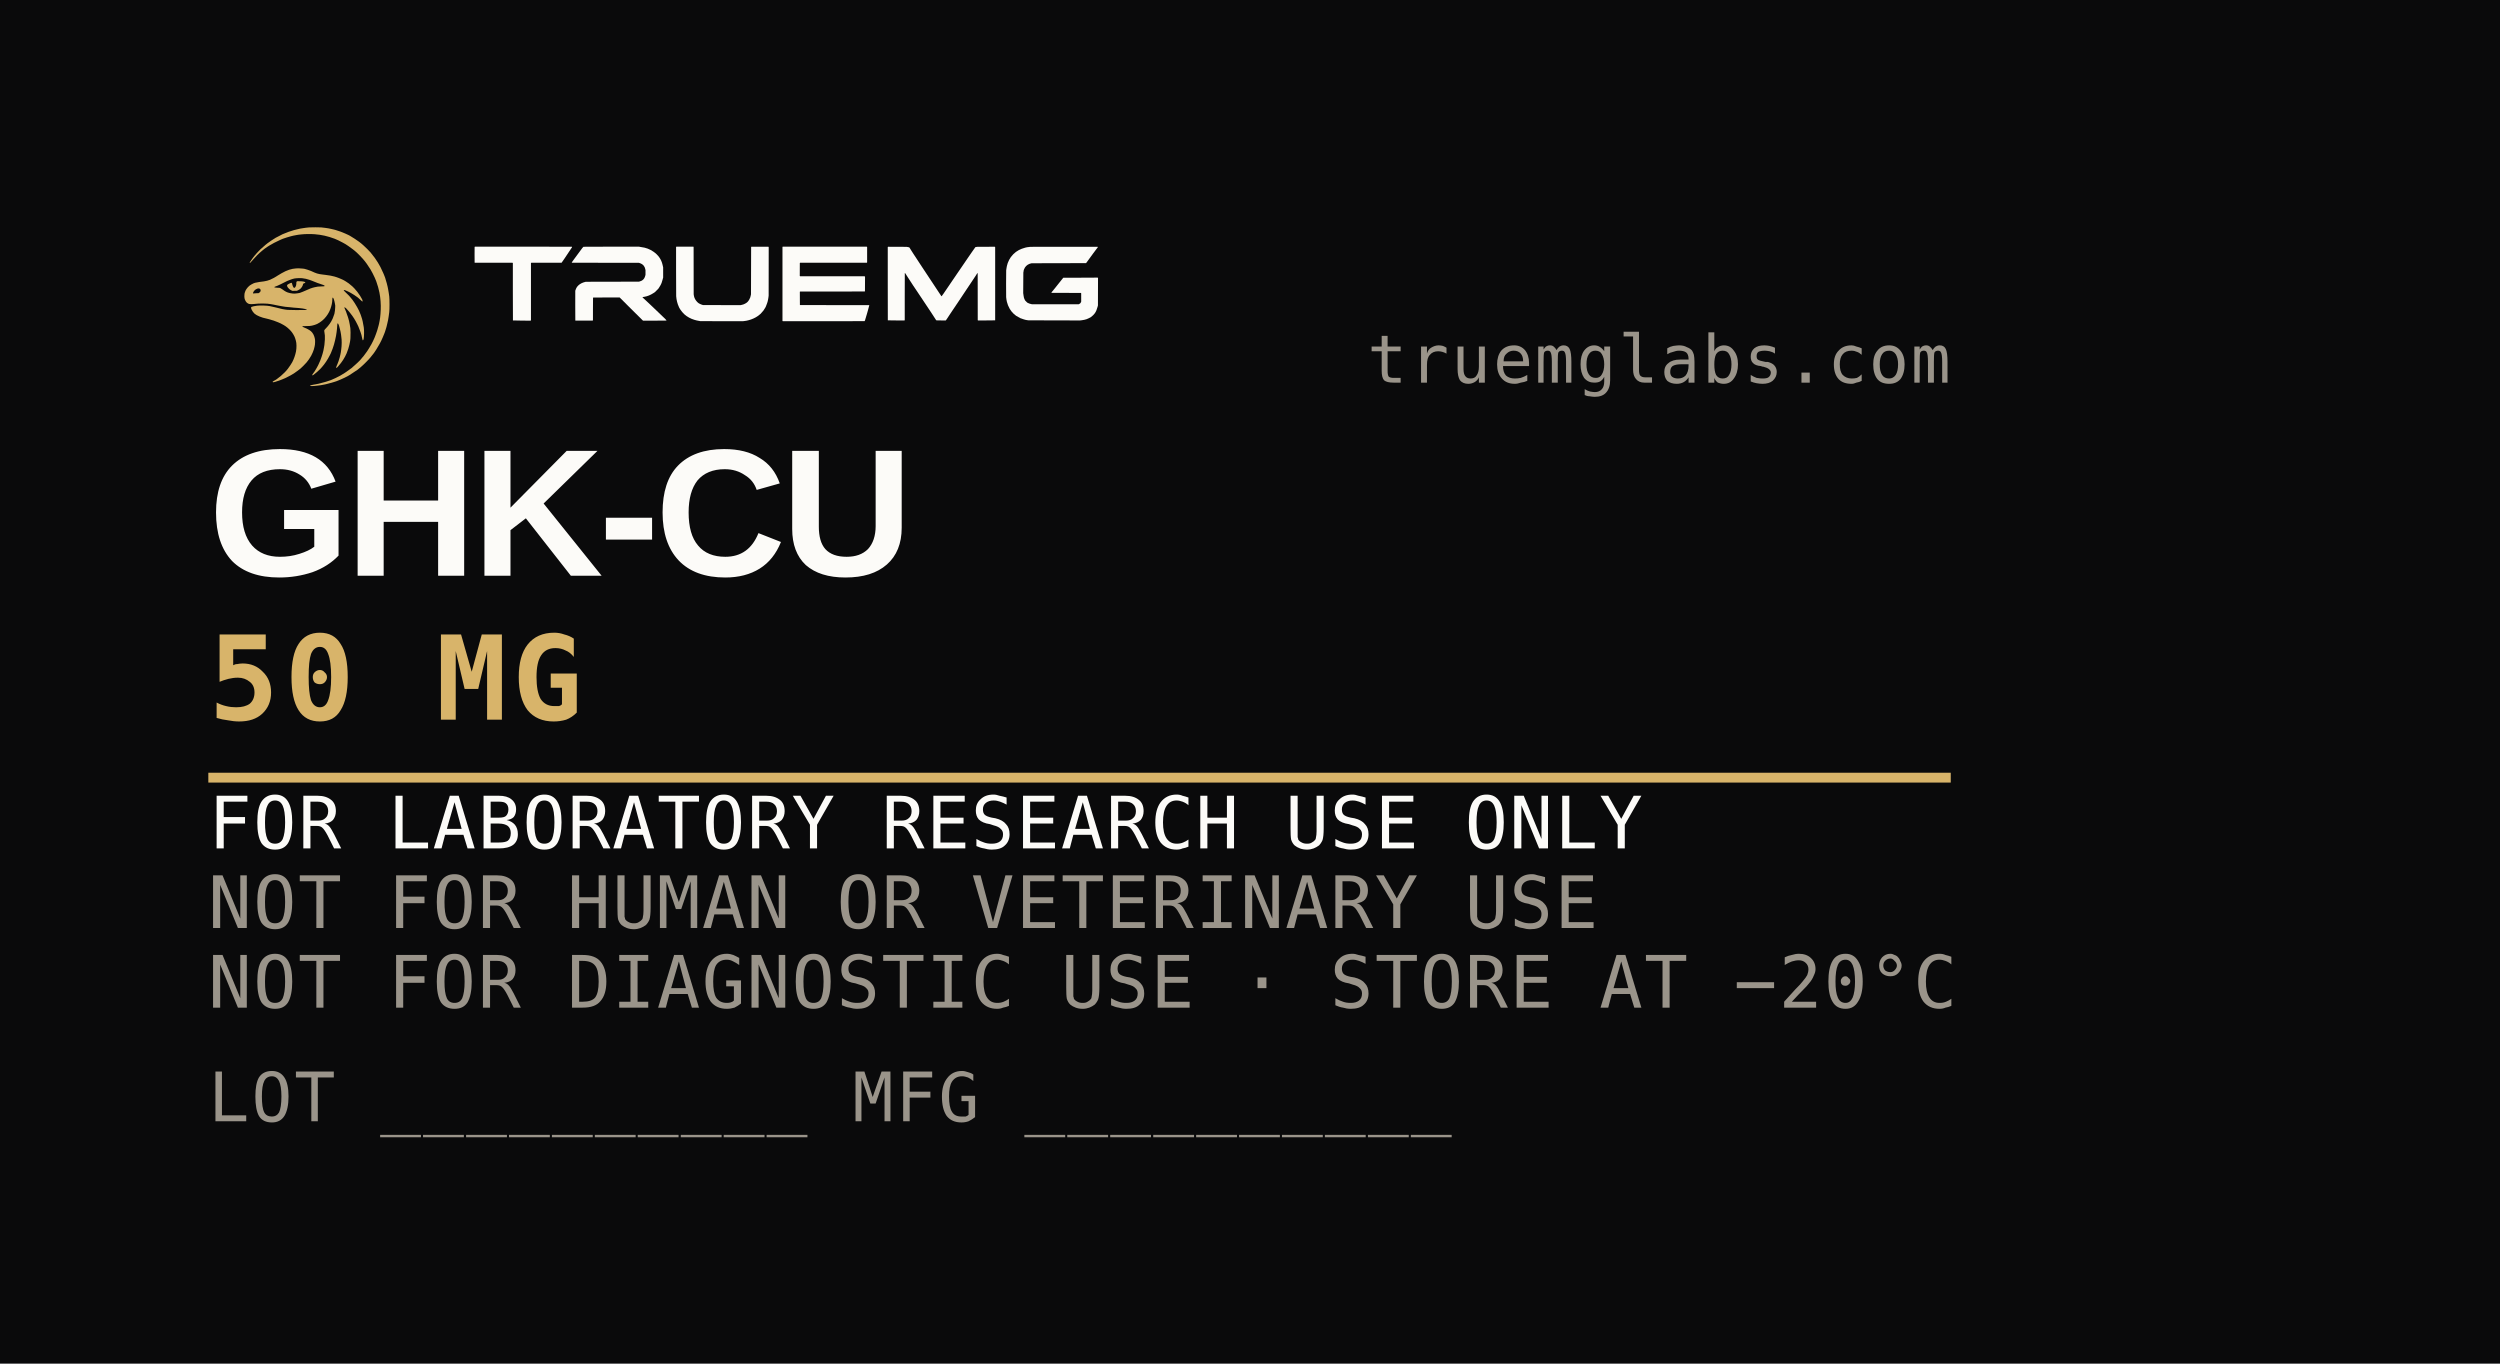
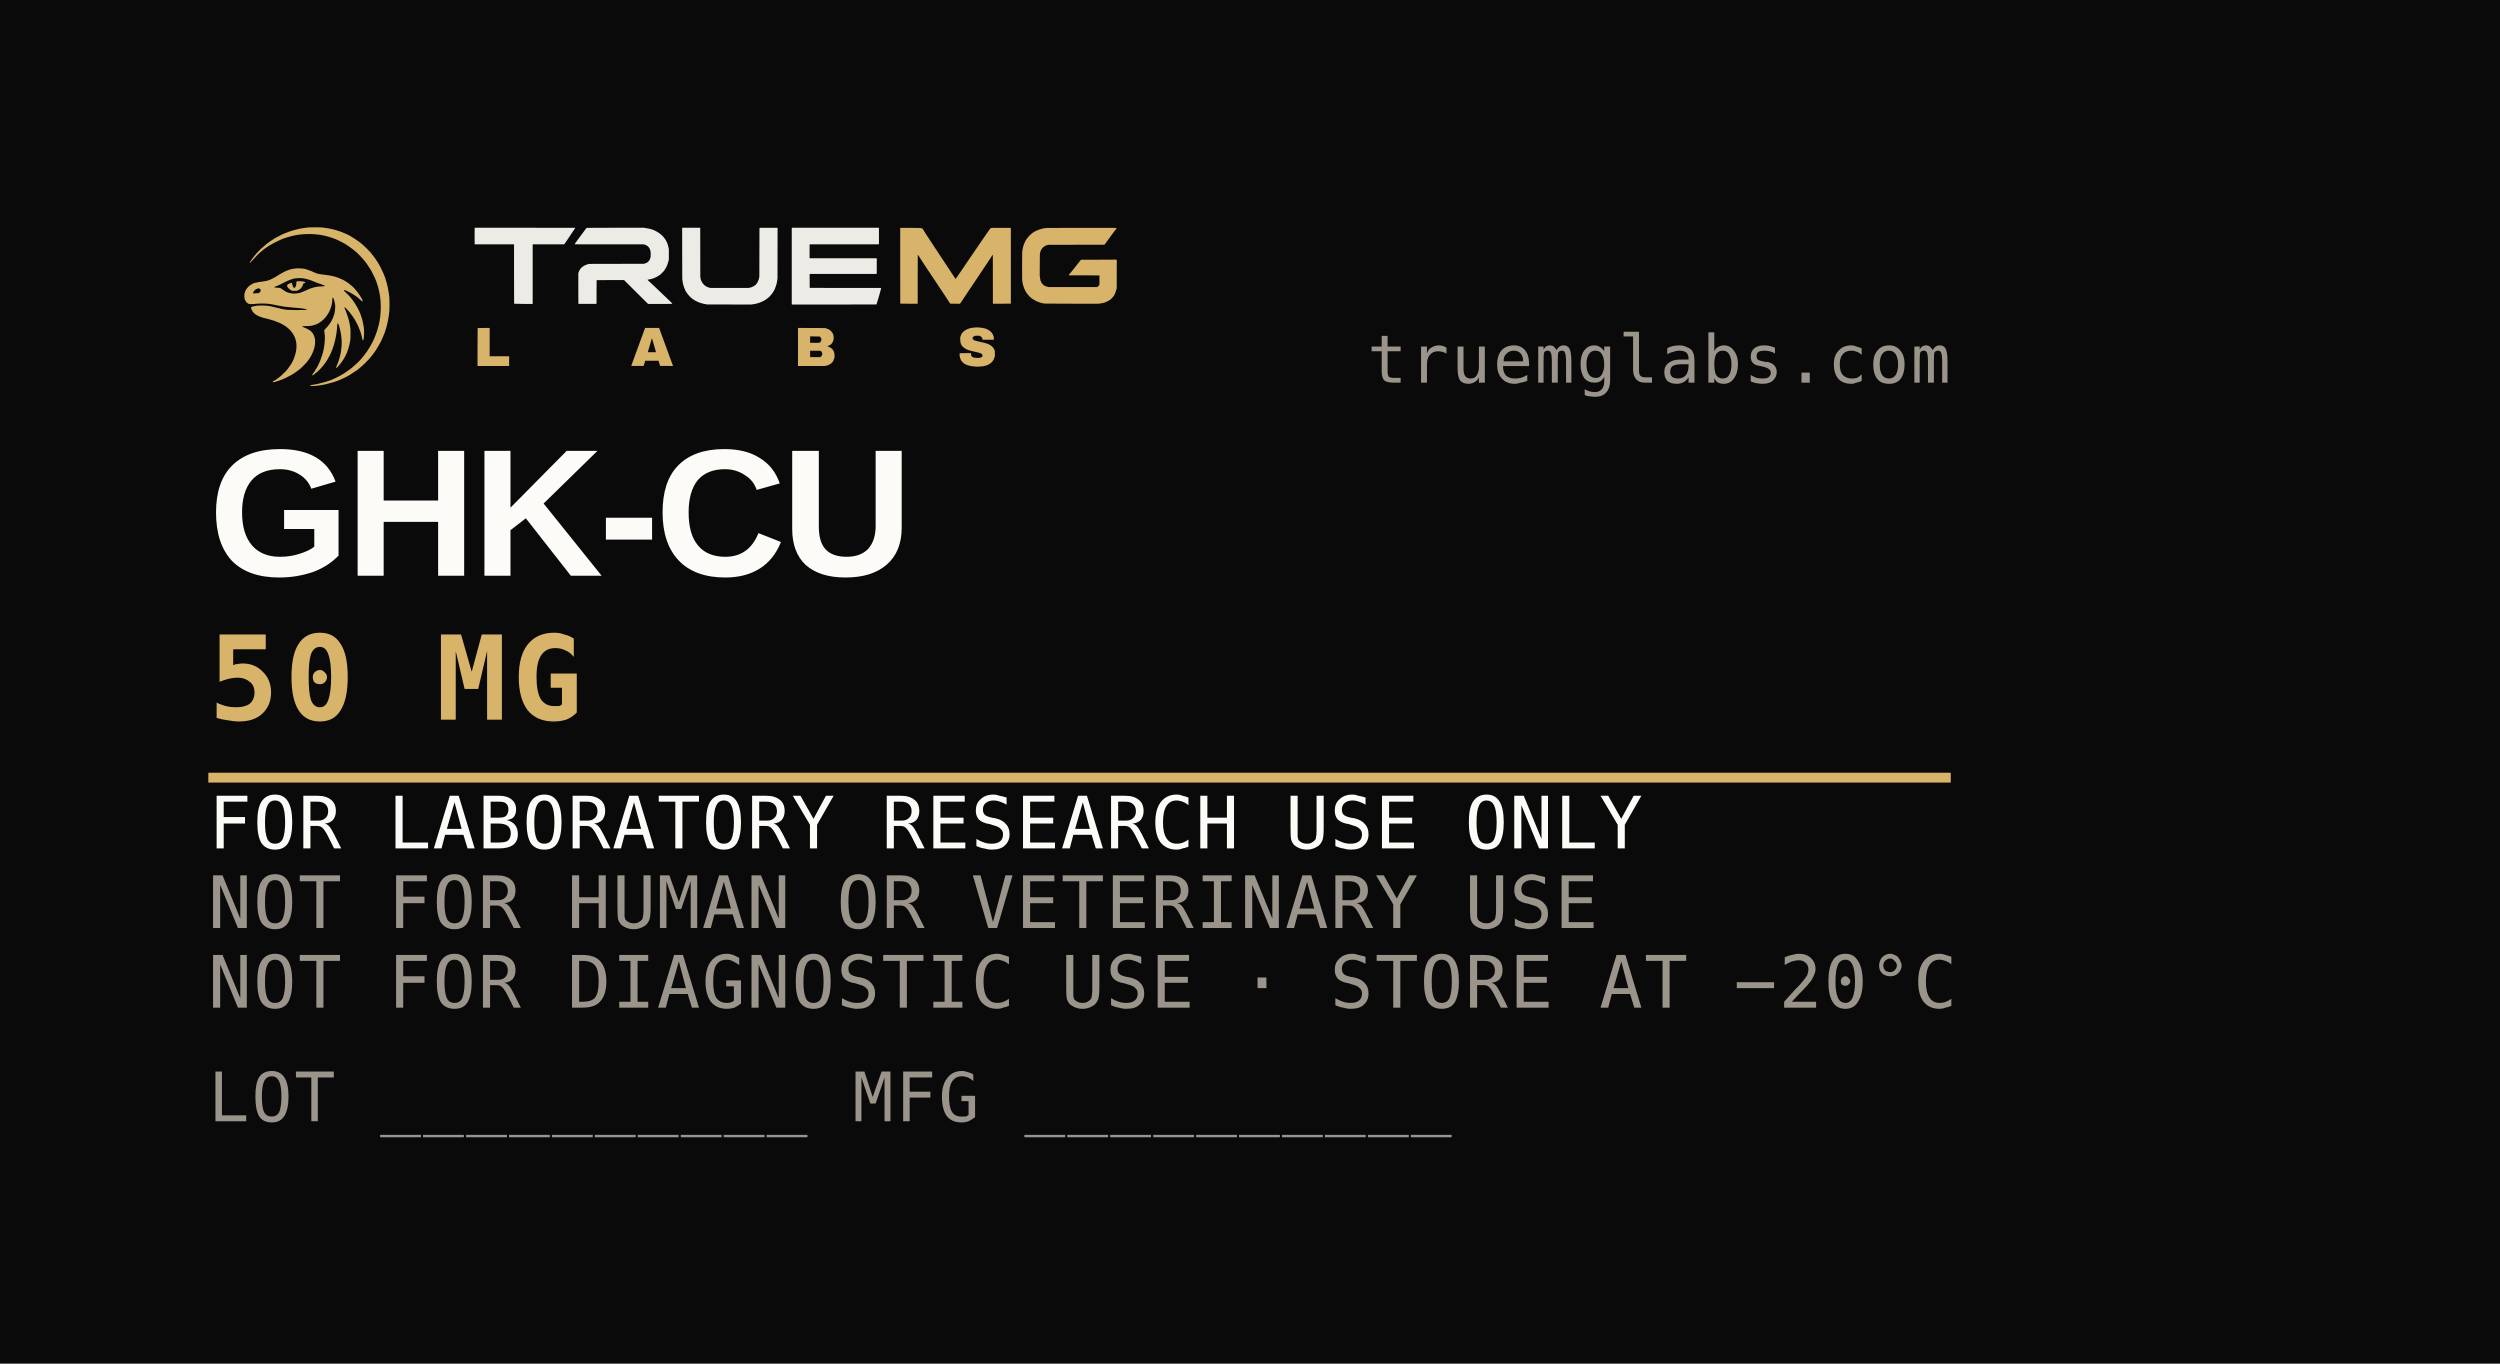
<svg xmlns="http://www.w3.org/2000/svg" width="66.0mm" height="36.0mm" viewBox="0 0 66.0 36.0">
  <rect x="0" y="0" width="66.0" height="36.0" fill="#0A0A0B" />
  <g transform="translate(5.500,5.300) scale(0.0035)">
    <g transform="translate(0,1600) scale(0.025,-0.025)" fill="#D8B46A" stroke="none">
      <path d="M30400 55957 c-297 -16 -720 -59 -940 -94 -220 -35 -598 -91 -840 -124 -768 -105 -982 -149 -2060 -419 -187 -47 -520 -130 -740 -184 -821 -204 -2477 -801 -3440 -1242 -528 -241 -1624 -809 -2100 -1086 -590 -345 -2063 -1335 -2434 -1636 -184 -150 -429 -344 -546 -432 -225 -171 -418 -340 -1592 -1400 -171 -154 -354 -346 -408 -427 -53 -81 -151 -178 -217 -217 -65 -39 -332 -323 -591 -631 -260 -307 -536 -632 -615 -722 -79 -90 -204 -252 -278 -361 -74 -110 -192 -263 -262 -340 -114 -126 -263 -343 -696 -1013 -216 -334 -206 -561 14 -319 54 61 220 236 368 390 148 154 351 382 453 506 583 717 1913 2044 2524 2520 187 146 376 305 420 354 124 139 986 773 1403 1033 152 95 430 269 617 387 719 454 2073 1166 2860 1505 308 133 603 269 657 303 136 88 871 359 1323 488 209 60 422 131 472 159 51 28 280 93 509 144 229 52 529 139 668 194 138 54 485 138 771 186 286 48 664 121 840 162 176 41 500 94 720 119 220 24 553 61 740 82 1195 135 2877 157 4140 55 2107 -171 3829 -563 6000 -1368 547 -203 1543 -682 2440 -1172 805 -441 925 -512 1273 -757 172 -121 406 -279 520 -351 314 -199 918 -640 1261 -920 168 -138 414 -333 546 -433 671 -512 2476 -2380 3072 -3178 171 -230 399 -535 507 -678 203 -270 597 -862 1144 -1720 301 -472 1075 -1973 1331 -2582 244 -582 288 -689 440 -1078 157 -402 526 -1548 526 -1634 0 -25 63 -271 139 -546 425 -1525 659 -3281 692 -5200 24 -1413 -143 -3550 -352 -4500 -43 -198 -116 -563 -160 -812 -45 -249 -115 -537 -156 -640 -40 -103 -95 -296 -122 -428 -70 -351 -400 -1420 -556 -1800 -45 -110 -126 -335 -179 -500 -303 -935 -1266 -2951 -1690 -3540 -48 -66 -136 -217 -195 -335 -59 -118 -223 -384 -363 -590 -141 -206 -291 -442 -333 -525 -80 -157 -865 -1223 -1119 -1521 -80 -93 -265 -302 -411 -463 -146 -160 -293 -345 -327 -409 -114 -218 -2195 -2185 -2830 -2676 -482 -373 -1297 -962 -1638 -1185 -187 -123 -392 -257 -455 -299 -933 -620 -1772 -1089 -2765 -1547 -1211 -558 -1273 -583 -2220 -892 -165 -54 -462 -153 -659 -220 -404 -137 -1597 -460 -1841 -499 -88 -14 -268 -60 -400 -101 -132 -42 -497 -113 -811 -159 -315 -46 -711 -117 -880 -159 -170 -41 -410 -95 -534 -119 -231 -46 -397 -133 -347 -183 95 -94 798 -124 1312 -56 165 22 480 57 700 78 872 82 1752 214 2260 340 209 52 470 107 580 122 229 33 1212 293 1670 443 170 56 494 152 720 213 225 62 554 167 730 234 812 310 1131 440 1222 499 54 35 216 108 361 162 314 117 1446 662 1757 846 121 71 355 207 520 301 366 210 1934 1241 2396 1576 184 134 481 371 660 526 178 155 414 350 524 433 303 227 1686 1577 2220 2165 530 584 702 788 1026 1220 124 165 288 365 363 445 76 80 195 237 265 348 69 111 214 324 322 474 107 150 267 390 356 533 591 958 912 1505 1022 1741 70 149 190 374 268 501 77 128 192 355 255 505 63 150 272 615 464 1033 191 418 388 895 437 1060 48 165 128 376 176 469 47 93 114 299 147 457 34 159 105 389 159 511 54 123 134 394 178 603 44 209 133 578 197 820 205 766 368 1607 466 2396 53 420 127 980 164 1244 103 719 104 3773 2 4678 -40 351 -80 651 -89 666 -10 15 -53 304 -97 642 -44 338 -123 794 -176 1014 -53 220 -110 499 -126 620 -35 263 -450 1784 -595 2180 -56 154 -103 326 -103 383 -1 57 -46 192 -102 300 -55 108 -130 296 -165 417 -36 121 -106 301 -157 400 -51 99 -137 297 -190 440 -127 339 -665 1495 -792 1700 -54 88 -134 241 -177 340 -180 415 -1143 1960 -1598 2567 -399 531 -784 1023 -1271 1625 -285 353 -1603 1669 -2131 2128 -215 187 -483 422 -594 522 -112 101 -303 252 -424 337 -121 85 -274 203 -340 262 -268 241 -2259 1538 -2760 1799 -154 81 -352 185 -440 232 -251 134 -937 448 -980 448 -21 0 -151 53 -289 119 -523 248 -1616 649 -2243 823 -194 54 -383 113 -420 133 -38 19 -212 65 -388 103 -176 37 -574 130 -885 205 -311 75 -689 154 -840 175 -151 22 -572 84 -935 139 -363 54 -912 118 -1220 141 -624 46 -2827 46 -3660 -1z" />
      <path d="M26520 43595 c-1503 -101 -2804 -534 -4460 -1485 -714 -409 -983 -571 -1100 -661 -55 -43 -163 -110 -240 -149 -77 -40 -201 -119 -276 -176 -252 -192 -912 -540 -1832 -966 -362 -168 -1371 -434 -1832 -483 -220 -24 -849 -105 -1397 -181 -1084 -151 -1615 -302 -2108 -598 -124 -75 -244 -136 -267 -136 -23 0 -123 -62 -222 -138 -99 -75 -243 -170 -319 -210 -194 -101 -835 -791 -958 -1032 -57 -110 -148 -261 -204 -335 -55 -74 -113 -191 -127 -260 -15 -69 -77 -242 -139 -385 -93 -215 -119 -350 -150 -780 -62 -878 26 -1314 388 -1935 234 -401 636 -717 1052 -828 273 -73 1001 -73 1501 0 1439 208 4011 182 5050 -52 99 -22 459 -87 800 -145 341 -57 728 -138 860 -179 132 -41 510 -114 840 -162 330 -47 780 -129 1000 -181 220 -51 607 -113 860 -136 253 -24 865 -80 1360 -124 495 -45 981 -98 1080 -118 99 -20 306 -37 460 -38 354 -3 1780 -140 2269 -220 561 -91 1231 -246 1282 -297 107 -107 -50 -145 -708 -168 -1005 -37 -4364 -9 -5019 41 -919 71 -2277 343 -3524 706 -295 86 -642 164 -1920 435 -801 170 -2892 235 -3833 119 -689 -85 -1433 -246 -1627 -352 -142 -77 -161 -105 -172 -254 -7 -100 14 -219 54 -296 36 -70 115 -247 175 -392 132 -321 525 -849 832 -1119 668 -585 2172 -1205 3551 -1464 184 -34 412 -90 507 -124 95 -34 263 -78 373 -99 481 -89 2334 -717 2607 -883 70 -43 250 -120 400 -172 244 -83 464 -195 1313 -665 764 -423 1614 -1125 2248 -1858 531 -613 1106 -1620 1268 -2220 39 -143 124 -429 189 -636 240 -761 257 -2233 37 -3317 -217 -1075 -632 -2255 -1116 -3173 -229 -434 -819 -1321 -1340 -2014 -1001 -1331 -3082 -3113 -4317 -3698 -201 -95 -291 -207 -251 -311 40 -104 505 -42 935 126 201 79 390 143 420 143 30 0 161 38 291 85 130 47 425 153 656 235 1057 378 1752 700 3120 1446 773 421 1073 619 2200 1450 708 522 898 688 1617 1407 888 889 1167 1215 1709 1992 459 658 952 1543 1074 1925 28 88 87 232 131 320 162 320 426 1184 487 1588 34 226 81 482 105 568 24 86 47 446 51 800 5 574 -6 700 -108 1164 -196 892 -591 1610 -1163 2111 -348 305 -1330 854 -1763 986 -288 88 -828 392 -822 463 7 83 242 104 886 80 867 -32 1816 58 2336 222 198 62 469 141 603 175 749 190 2014 1010 2759 1788 834 871 1481 1889 1872 2948 371 1003 586 2015 587 2767 0 510 43 700 159 700 169 0 460 -829 623 -1780 l107 -620 -22 -660 c-20 -592 -86 -1119 -231 -1831 -41 -202 -387 -1161 -474 -1316 -22 -40 -93 -192 -157 -337 -367 -838 -1079 -1848 -1882 -2673 -599 -615 -608 -633 -509 -1135 146 -744 192 -1447 147 -2272 -48 -871 -109 -1582 -139 -1632 -12 -18 -67 -361 -124 -762 -56 -401 -146 -867 -198 -1036 -53 -168 -107 -378 -122 -466 -14 -88 -78 -322 -141 -520 -64 -198 -160 -504 -214 -680 -152 -499 -411 -1216 -459 -1274 -24 -29 -90 -177 -147 -329 -57 -152 -145 -349 -195 -437 -51 -88 -122 -250 -158 -360 -36 -110 -119 -281 -185 -380 -66 -99 -120 -197 -120 -218 0 -20 -72 -160 -160 -310 -88 -149 -235 -402 -327 -562 -315 -549 -487 -810 -761 -1157 -516 -654 -501 -911 32 -556 404 269 1699 1403 2036 1782 132 149 367 412 523 584 778 860 1696 2237 2305 3457 131 264 289 579 351 700 62 121 141 322 177 448 36 125 128 358 204 519 77 160 140 315 140 345 0 29 52 183 115 341 392 980 975 3467 1107 4727 32 308 86 767 118 1020 33 253 61 649 62 880 5 962 253 961 558 -3 94 -296 211 -735 261 -977 49 -242 135 -611 191 -820 55 -209 121 -587 145 -840 25 -253 62 -559 82 -680 172 -1013 156 -2619 -38 -3940 -42 -286 -88 -619 -102 -740 -14 -121 -76 -427 -137 -680 -61 -253 -150 -622 -197 -820 -127 -538 -590 -1900 -721 -2122 -39 -66 -146 -312 -238 -546 -153 -393 -176 -552 -79 -552 54 0 393 237 393 275 0 17 149 195 331 395 955 1050 1835 2420 2383 3710 337 792 716 1965 832 2574 36 190 109 535 161 766 162 707 225 1653 199 3000 -22 1204 -30 1285 -245 2420 -174 915 -259 1298 -325 1453 -34 81 -78 246 -98 366 -20 121 -90 346 -154 500 -65 155 -172 452 -238 661 -219 697 -371 1096 -590 1549 -225 468 -255 587 -158 625 60 23 542 -311 542 -375 0 -18 167 -210 371 -426 204 -216 424 -465 490 -553 65 -88 227 -295 361 -460 806 -1000 1475 -2061 2055 -3260 159 -330 307 -633 329 -674 87 -161 473 -1149 536 -1371 37 -129 117 -352 179 -495 130 -300 330 -1063 443 -1694 78 -431 162 -666 238 -666 74 0 192 250 233 495 136 809 151 2549 29 3405 -164 1155 -478 2567 -677 3046 -53 129 -120 333 -147 454 -28 121 -91 301 -140 400 -49 99 -112 252 -139 340 -263 842 -1447 2937 -2313 4092 -647 863 -1321 1593 -2113 2292 -380 335 -559 564 -507 649 35 57 368 -4 513 -94 72 -44 234 -116 359 -159 125 -43 285 -113 354 -156 69 -43 225 -117 346 -164 193 -76 779 -416 1600 -929 143 -89 368 -246 500 -349 132 -103 324 -236 427 -295 103 -59 226 -156 273 -217 47 -60 209 -209 361 -330 151 -121 341 -298 423 -393 147 -172 412 -367 500 -367 65 0 11 374 -86 593 -41 95 -200 374 -352 620 -152 246 -308 510 -346 587 -75 150 -584 868 -818 1153 -619 756 -1136 1324 -1463 1607 -910 786 -1306 1090 -1806 1385 -172 102 -385 235 -473 295 -208 143 -717 397 -1153 577 -191 79 -504 209 -697 289 -192 80 -485 187 -650 238 -165 50 -453 139 -640 196 -545 168 -1843 407 -2580 476 -374 34 -869 97 -1100 139 -231 41 -582 94 -780 116 -361 41 -1191 293 -1520 460 -595 303 -1597 706 -2220 892 -828 248 -1011 292 -1227 295 -114 1 -339 19 -500 39 -451 57 -1085 72 -1593 38z m1750 -2955 c603 -47 1755 -303 2219 -493 182 -75 385 -148 451 -164 66 -15 237 -80 380 -143 809 -358 2387 -945 3079 -1146 331 -96 539 -198 665 -324 l62 -61 -65 -65 c-53 -53 -213 -68 -952 -89 -973 -28 -1196 -54 -1970 -230 -915 -207 -1807 -533 -2759 -1007 -349 -173 -1455 -617 -1800 -722 -198 -60 -1095 -189 -1477 -212 -768 -46 -2093 236 -2671 568 -510 292 -675 400 -952 621 -165 132 -444 309 -620 393 l-320 152 -722 36 c-406 19 -761 55 -810 82 -106 56 -115 157 -18 191 39 13 178 68 310 123 132 55 384 151 560 213 176 62 653 285 1060 495 407 211 947 483 1200 605 253 122 559 273 680 335 121 62 328 144 460 181 132 37 313 110 402 161 90 52 307 131 483 176 176 45 382 108 458 139 375 156 1784 254 2667 185z m-12741 -3188 c84 -49 157 -141 206 -259 153 -369 -11 -726 -452 -985 l-183 -108 -600 0 c-407 0 -628 -16 -687 -50 -118 -67 -232 -63 -294 11 -172 208 461 1091 900 1255 118 44 284 119 368 165 187 103 540 89 742 -29z" />
      <path d="M26687 39620 l-119 -100 -18 -470 c-17 -409 -36 -512 -147 -790 -197 -494 -466 -674 -672 -450 -159 174 -361 642 -408 950 -51 326 -114 458 -237 490 -131 34 -1056 -420 -1251 -615 -316 -316 318 -1235 1125 -1629 l379 -186 681 3 680 2 425 205 c315 151 495 269 691 452 333 312 649 831 725 1190 68 324 93 351 426 450 314 94 364 159 230 301 -178 190 -840 297 -1832 297 l-559 0 -119 -100z" />
    </g>
  </g>
-   <g transform="translate(12.500,6.500) scale(0.002929)">
-     <g transform="translate(0,681) scale(0.025,-0.025)" fill="#FCFBF8" stroke="none">
-       <path d="M465 27020 l-58 -59 -15 -2770 c-8 -1524 0 -2802 18 -2841 l33 -70 6816 0 6815 0 61 -61 61 -61 -3 -10322 c-2 -5867 12 -10336 32 -10355 19 -18 1457 -45 3195 -61 l3160 -28 70 77 70 78 0 10325 0 10325 77 42 78 41 5439 0 5440 0 86 110 c125 160 843 1198 1065 1538 295 455 724 1099 1709 2569 l910 1356 -12 104 -12 103 -17488 9 -17488 9 -59 -58z" />
-       <path d="M39653 27037 c-49 -18 -221 -200 -384 -405 -458 -576 -1855 -2468 -2161 -2925 -179 -268 -743 -1037 -1416 -1929 -166 -221 -278 -407 -266 -440 l22 -57 12086 -12 12086 -12 278 -88 c640 -203 1152 -536 1485 -965 307 -395 445 -712 569 -1304 l66 -320 0 -800 0 -800 -66 -300 c-181 -812 -569 -1408 -1152 -1768 -273 -168 -352 -202 -789 -341 l-351 -111 -9580 -21 -9580 -22 -300 -72 c-898 -215 -1753 -647 -2317 -1169 -555 -514 -833 -960 -1109 -1776 l-74 -220 -9 -5315 c-6 -2923 5 -5341 24 -5374 l33 -60 3113 -1 3113 0 48 65 47 66 6 4063 c3 2235 15 4080 27 4100 13 21 2011 36 4813 36 l4790 0 4138 -4134 c2275 -2274 4176 -4155 4224 -4180 l88 -46 3836 0 c2110 0 4003 12 4207 26 l369 26 19 50 c22 57 -449 537 -1427 1453 -693 648 -3219 3069 -3680 3525 -144 143 -513 492 -821 776 -307 284 -765 716 -1018 960 -460 444 -678 647 -1334 1239 l-350 316 13 64 12 65 180 30 c98 16 287 47 419 68 1108 179 2211 624 3280 1324 l560 366 620 626 620 626 263 400 c457 695 732 1203 890 1648 218 612 370 1114 408 1352 14 88 56 250 92 360 l67 200 0 1860 0 1860 -67 280 c-37 154 -105 451 -152 660 -425 1916 -1544 3522 -3281 4711 -1373 939 -2719 1447 -4380 1652 -176 22 -437 66 -580 99 l-260 59 -9960 -6 c-5478 -3 -9999 -20 -10047 -38z" />
-       <path d="M73081 27003 l-41 -78 3 -8632 c2 -4748 18 -8831 36 -9073 101 -1383 432 -2698 970 -3860 66 -143 137 -296 156 -340 20 -44 107 -188 194 -320 88 -132 189 -294 225 -360 209 -379 985 -1283 1459 -1702 967 -852 2219 -1538 3517 -1926 650 -194 1101 -302 1480 -354 165 -23 381 -62 480 -87 l180 -46 7678 -14 7679 -14 341 41 c875 105 996 127 1782 328 1078 274 2363 850 3164 1418 90 64 252 177 360 252 187 130 549 429 780 644 172 160 902 995 1009 1154 55 80 204 315 333 521 129 206 275 440 325 520 50 80 106 181 125 225 20 44 83 188 142 320 184 414 294 707 421 1120 67 220 148 481 179 580 32 99 77 306 101 460 24 154 62 337 84 406 22 69 70 384 107 700 l66 574 11 8700 12 8700 -51 100 -50 100 -3067 0 -3067 0 -52 -52 -52 -52 -24 -8508 -24 -8508 -44 -260 c-110 -664 -270 -1122 -588 -1684 -416 -734 -817 -1122 -1520 -1473 -547 -273 -643 -308 -1159 -424 l-449 -100 -6776 10 -6776 11 -200 71 c-110 39 -290 99 -400 133 -249 78 -763 334 -1012 503 -573 388 -1285 1345 -1482 1993 -23 77 -72 239 -109 360 -36 121 -85 364 -108 540 l-41 320 -14 8515 -13 8515 -45 55 -46 55 -3073 0 -3074 0 -42 -77z" />
-       <path d="M111470 27037 l-70 -41 0 -13357 0 -13356 77 -42 78 -41 14699 0 c8085 0 14727 11 14761 23 73 29 147 254 589 1797 45 154 107 361 140 460 63 190 147 481 240 830 105 394 171 630 288 1030 333 1138 450 1584 428 1620 l-25 40 -12447 1 c-6847 0 -12469 14 -12496 31 l-47 30 -13 2367 -12 2367 52 52 52 52 11644 8 11643 7 44 44 44 44 13 2601 14 2601 -64 97 -64 98 -11636 0 -11636 0 -65 65 -65 65 9 2319 10 2320 55 55 56 56 12035 0 12036 0 42 77 41 78 0 2733 0 2734 -61 88 -61 87 -15129 1 -15129 0 -70 -41z" />
-       <path d="M149428 26991 l-69 -51 0 -13193 c0 -7256 10 -13210 23 -13230 14 -22 1228 -37 3012 -37 l2990 0 48 48 48 48 0 8485 c0 4667 11 8496 24 8510 51 51 137 -27 250 -225 101 -177 300 -490 866 -1360 66 -102 354 -541 640 -976 286 -435 601 -923 700 -1084 99 -162 321 -503 493 -760 172 -256 505 -753 740 -1103 235 -350 445 -663 467 -695 22 -31 510 -762 1084 -1623 574 -861 1170 -1754 1324 -1985 154 -231 405 -609 558 -840 153 -231 503 -754 776 -1163 274 -408 516 -772 538 -808 22 -36 195 -296 384 -577 189 -282 556 -836 816 -1232 1081 -1646 1205 -1838 1541 -2380 75 -121 155 -233 178 -249 22 -17 800 -30 1727 -30 l1686 -1 119 135 c65 75 217 295 338 490 237 384 977 1507 1354 2055 228 331 2457 3644 2617 3889 44 67 699 1051 1456 2187 757 1135 1423 2135 1480 2222 180 274 1884 2825 1961 2936 156 223 1269 1899 1393 2098 72 114 250 393 396 620 l265 412 64 -13 65 -12 10 -8456 10 -8455 45 -54 45 -54 3045 1 c1675 0 3068 15 3097 33 l52 33 3 9997 c2 5498 1 11430 -2 13183 l-5 3187 -64 64 -64 64 -3106 -3 -3106 -4 -378 -57 -379 -56 -90 -91 c-86 -86 -510 -688 -1208 -1715 -174 -255 -384 -561 -468 -680 -84 -119 -276 -396 -427 -616 -151 -220 -458 -665 -682 -990 -1061 -1535 -1504 -2184 -2993 -4392 -102 -151 -291 -424 -420 -606 -395 -558 -1826 -2658 -2692 -3952 -243 -363 -534 -795 -646 -960 -362 -533 -933 -1370 -1216 -1780 -151 -220 -481 -706 -734 -1080 -645 -958 -666 -976 -803 -710 -42 83 -173 285 -290 450 -117 165 -304 439 -414 609 -110 170 -319 485 -464 700 -262 388 -699 1050 -1710 2591 -288 440 -580 881 -649 980 -69 99 -254 378 -411 620 -158 242 -361 548 -451 680 -281 410 -2516 3790 -2639 3990 -64 104 -235 365 -380 580 -145 214 -333 498 -417 630 -84 132 -354 546 -599 920 -245 374 -615 940 -823 1259 -207 318 -435 660 -505 760 -71 99 -211 316 -313 481 -101 165 -291 462 -420 660 -130 198 -296 457 -368 575 -72 117 -167 271 -211 341 -44 69 -139 228 -212 352 -169 288 -192 306 -474 358 -129 23 -333 61 -454 84 l-220 41 -3341 16 -3341 15 -70 -51z" />
-       <path d="M200748 27015 c-12 -12 -199 -36 -415 -54 -432 -34 -1041 -135 -1353 -224 -1056 -300 -1666 -529 -2360 -890 -1428 -741 -2792 -2118 -3512 -3547 -409 -812 -663 -1509 -787 -2160 -25 -132 -70 -357 -100 -500 -79 -379 -135 -742 -162 -1060 -43 -494 -55 -9253 -14 -9700 56 -610 149 -1204 259 -1660 102 -419 325 -1132 377 -1200 16 -22 80 -166 140 -320 130 -331 384 -846 530 -1076 305 -481 394 -610 605 -874 491 -615 1084 -1182 1642 -1570 290 -202 1442 -860 1505 -860 28 0 101 -26 164 -59 200 -104 621 -251 1093 -383 253 -70 546 -153 651 -184 105 -31 330 -75 500 -97 170 -23 390 -53 489 -68 99 -14 4347 -33 9440 -40 l9260 -14 540 64 c656 78 1322 222 1791 386 457 161 1227 540 1629 803 397 259 1101 959 1378 1369 420 622 746 1395 972 2303 l125 500 14 4945 15 4946 -71 71 -71 71 -1581 -27 c-870 -14 -3652 -26 -6184 -26 l-4603 0 -358 -430 c-730 -878 -909 -1102 -1673 -2099 -240 -314 -558 -715 -706 -891 -148 -176 -383 -466 -523 -644 -337 -431 -699 -871 -887 -1081 -88 -98 -148 -202 -140 -243 l14 -72 5305 -10 5304 -10 53 -64 53 -63 2 -1507 2 -1506 -91 -224 c-110 -274 -304 -474 -603 -623 l-226 -113 -8400 4 -8400 4 -320 70 c-469 102 -882 246 -1179 409 l-261 145 -360 364 -361 364 -139 260 c-255 475 -361 834 -439 1480 -25 209 -65 499 -88 643 l-43 264 25 3744 25 3744 40 105 c22 58 40 190 41 293 1 337 223 944 505 1380 483 748 1297 1294 2194 1474 l240 48 9794 23 9795 22 117 140 c64 77 166 212 225 299 139 203 491 691 749 1038 529 712 1029 1396 1202 1646 106 153 235 331 287 397 354 447 648 839 1069 1427 120 168 302 408 403 532 l184 226 -13 87 -12 88 -12145 8 c-6680 5 -12155 -1 -12167 -13z" />
+   <g transform="translate(12.500,6.000) scale(0.003017)">
+     <g transform="translate(0,681) scale(0.025,-0.025)" stroke="none">
+       <g fill="#EDEBE6">
+         <path d="M465 27020 l-58 -59 -15 -2770 c-8 -1524 0 -2802 18 -2841 l33 -70 6816 0 6815 0 61 -61 61 -61 -3 -10322 c-2 -5867 12 -10336 32 -10355 19 -18 1457 -45 3195 -61 l3160 -28 70 77 70 78 0 10325 0 10325 77 42 78 41 5439 0 5440 0 86 110 c125 160 843 1198 1065 1538 295 455 724 1099 1709 2569 l910 1356 -12 104 -12 103 -17488 9 -17488 9 -59 -58z" />
+         <path d="M39653 27037 c-49 -18 -221 -200 -384 -405 -458 -576 -1855 -2468 -2161 -2925 -179 -268 -743 -1037 -1416 -1929 -166 -221 -278 -407 -266 -440 l22 -57 12086 -12 12086 -12 278 -88 c640 -203 1152 -536 1485 -965 307 -395 445 -712 569 -1304 l66 -320 0 -800 0 -800 -66 -300 c-181 -812 -569 -1408 -1152 -1768 -273 -168 -352 -202 -789 -341 l-351 -111 -9580 -21 -9580 -22 -300 -72 c-898 -215 -1753 -647 -2317 -1169 -555 -514 -833 -960 -1109 -1776 l-74 -220 -9 -5315 c-6 -2923 5 -5341 24 -5374 l33 -60 3113 -1 3113 0 48 65 47 66 6 4063 c3 2235 15 4080 27 4100 13 21 2011 36 4813 36 l4790 0 4138 -4134 c2275 -2274 4176 -4155 4224 -4180 l88 -46 3836 0 c2110 0 4003 12 4207 26 l369 26 19 50 c22 57 -449 537 -1427 1453 -693 648 -3219 3069 -3680 3525 -144 143 -513 492 -821 776 -307 284 -765 716 -1018 960 -460 444 -678 647 -1334 1239 l-350 316 13 64 12 65 180 30 c98 16 287 47 419 68 1108 179 2211 624 3280 1324 l560 366 620 626 620 626 263 400 c457 695 732 1203 890 1648 218 612 370 1114 408 1352 14 88 56 250 92 360 l67 200 0 1860 0 1860 -67 280 c-37 154 -105 451 -152 660 -425 1916 -1544 3522 -3281 4711 -1373 939 -2719 1447 -4380 1652 -176 22 -437 66 -580 99 l-260 59 -9960 -6 c-5478 -3 -9999 -20 -10047 -38z" />
+         <path d="M73081 27003 l-41 -78 3 -8632 c2 -4748 18 -8831 36 -9073 101 -1383 432 -2698 970 -3860 66 -143 137 -296 156 -340 20 -44 107 -188 194 -320 88 -132 189 -294 225 -360 209 -379 985 -1283 1459 -1702 967 -852 2219 -1538 3517 -1926 650 -194 1101 -302 1480 -354 165 -23 381 -62 480 -87 l180 -46 7678 -14 7679 -14 341 41 c875 105 996 127 1782 328 1078 274 2363 850 3164 1418 90 64 252 177 360 252 187 130 549 429 780 644 172 160 902 995 1009 1154 55 80 204 315 333 521 129 206 275 440 325 520 50 80 106 181 125 225 20 44 83 188 142 320 184 414 294 707 421 1120 67 220 148 481 179 580 32 99 77 306 101 460 24 154 62 337 84 406 22 69 70 384 107 700 l66 574 11 8700 12 8700 -51 100 -50 100 -3067 0 -3067 0 -52 -52 -52 -52 -24 -8508 -24 -8508 -44 -260 c-110 -664 -270 -1122 -588 -1684 -416 -734 -817 -1122 -1520 -1473 -547 -273 -643 -308 -1159 -424 l-449 -100 -6776 10 -6776 11 -200 71 c-110 39 -290 99 -400 133 -249 78 -763 334 -1012 503 -573 388 -1285 1345 -1482 1993 -23 77 -72 239 -109 360 -36 121 -85 364 -108 540 l-41 320 -14 8515 -13 8515 -45 55 -46 55 -3073 0 -3074 0 -42 -77z" />
+         <path d="M111470 27037 l-70 -41 0 -13357 0 -13356 77 -42 78 -41 14699 0 c8085 0 14727 11 14761 23 73 29 147 254 589 1797 45 154 107 361 140 460 63 190 147 481 240 830 105 394 171 630 288 1030 333 1138 450 1584 428 1620 l-25 40 -12447 1 c-6847 0 -12469 14 -12496 31 l-47 30 -13 2367 -12 2367 52 52 52 52 11644 8 11643 7 44 44 44 44 13 2601 14 2601 -64 97 -64 98 -11636 0 -11636 0 -65 65 -65 65 9 2319 10 2320 55 55 56 56 12035 0 12036 0 42 77 41 78 0 2733 0 2734 -61 88 -61 87 -15129 1 -15129 0 -70 -41z" />
+       </g>
+       <g fill="#D8B46A">
+         <path d="M149428 26991 l-69 -51 0 -13193 c0 -7256 10 -13210 23 -13230 14 -22 1228 -37 3012 -37 l2990 0 48 48 48 48 0 8485 c0 4667 11 8496 24 8510 51 51 137 -27 250 -225 101 -177 300 -490 866 -1360 66 -102 354 -541 640 -976 286 -435 601 -923 700 -1084 99 -162 321 -503 493 -760 172 -256 505 -753 740 -1103 235 -350 445 -663 467 -695 22 -31 510 -762 1084 -1623 574 -861 1170 -1754 1324 -1985 154 -231 405 -609 558 -840 153 -231 503 -754 776 -1163 274 -408 516 -772 538 -808 22 -36 195 -296 384 -577 189 -282 556 -836 816 -1232 1081 -1646 1205 -1838 1541 -2380 75 -121 155 -233 178 -249 22 -17 800 -30 1727 -30 l1686 -1 119 135 c65 75 217 295 338 490 237 384 977 1507 1354 2055 228 331 2457 3644 2617 3889 44 67 699 1051 1456 2187 757 1135 1423 2135 1480 2222 180 274 1884 2825 1961 2936 156 223 1269 1899 1393 2098 72 114 250 393 396 620 l265 412 64 -13 65 -12 10 -8456 10 -8455 45 -54 45 -54 3045 1 c1675 0 3068 15 3097 33 l52 33 3 9997 c2 5498 1 11430 -2 13183 l-5 3187 -64 64 -64 64 -3106 -3 -3106 -4 -378 -57 -379 -56 -90 -91 c-86 -86 -510 -688 -1208 -1715 -174 -255 -384 -561 -468 -680 -84 -119 -276 -396 -427 -616 -151 -220 -458 -665 -682 -990 -1061 -1535 -1504 -2184 -2993 -4392 -102 -151 -291 -424 -420 -606 -395 -558 -1826 -2658 -2692 -3952 -243 -363 -534 -795 -646 -960 -362 -533 -933 -1370 -1216 -1780 -151 -220 -481 -706 -734 -1080 -645 -958 -666 -976 -803 -710 -42 83 -173 285 -290 450 -117 165 -304 439 -414 609 -110 170 -319 485 -464 700 -262 388 -699 1050 -1710 2591 -288 440 -580 881 -649 980 -69 99 -254 378 -411 620 -158 242 -361 548 -451 680 -281 410 -2516 3790 -2639 3990 -64 104 -235 365 -380 580 -145 214 -333 498 -417 630 -84 132 -354 546 -599 920 -245 374 -615 940 -823 1259 -207 318 -435 660 -505 760 -71 99 -211 316 -313 481 -101 165 -291 462 -420 660 -130 198 -296 457 -368 575 -72 117 -167 271 -211 341 -44 69 -139 228 -212 352 -169 288 -192 306 -474 358 -129 23 -333 61 -454 84 l-220 41 -3341 16 -3341 15 -70 -51z" />
+         <path d="M200748 27015 c-12 -12 -199 -36 -415 -54 -432 -34 -1041 -135 -1353 -224 -1056 -300 -1666 -529 -2360 -890 -1428 -741 -2792 -2118 -3512 -3547 -409 -812 -663 -1509 -787 -2160 -25 -132 -70 -357 -100 -500 -79 -379 -135 -742 -162 -1060 -43 -494 -55 -9253 -14 -9700 56 -610 149 -1204 259 -1660 102 -419 325 -1132 377 -1200 16 -22 80 -166 140 -320 130 -331 384 -846 530 -1076 305 -481 394 -610 605 -874 491 -615 1084 -1182 1642 -1570 290 -202 1442 -860 1505 -860 28 0 101 -26 164 -59 200 -104 621 -251 1093 -383 253 -70 546 -153 651 -184 105 -31 330 -75 500 -97 170 -23 390 -53 489 -68 99 -14 4347 -33 9440 -40 l9260 -14 540 64 c656 78 1322 222 1791 386 457 161 1227 540 1629 803 397 259 1101 959 1378 1369 420 622 746 1395 972 2303 l125 500 14 4945 15 4946 -71 71 -71 71 -1581 -27 c-870 -14 -3652 -26 -6184 -26 l-4603 0 -358 -430 c-730 -878 -909 -1102 -1673 -2099 -240 -314 -558 -715 -706 -891 -148 -176 -383 -466 -523 -644 -337 -431 -699 -871 -887 -1081 -88 -98 -148 -202 -140 -243 l14 -72 5305 -10 5304 -10 53 -64 53 -63 2 -1507 2 -1506 -91 -224 c-110 -274 -304 -474 -603 -623 l-226 -113 -8400 4 -8400 4 -320 70 c-469 102 -882 246 -1179 409 l-261 145 -360 364 -361 364 -139 260 c-255 475 -361 834 -439 1480 -25 209 -65 499 -88 643 l-43 264 25 3744 25 3744 40 105 c22 58 40 190 41 293 1 337 223 944 505 1380 483 748 1297 1294 2194 1474 l240 48 9794 23 9795 22 117 140 c64 77 166 212 225 299 139 203 491 691 749 1038 529 712 1029 1396 1202 1646 106 153 235 331 287 397 354 447 648 839 1069 1427 120 168 302 408 403 532 l184 226 -13 87 -12 88 -12145 8 c-6680 5 -12155 -1 -12167 -13z" />
+       </g>
+     </g>
+     <g transform="translate(0,811.8) scale(1.607877)">
+       <g transform="translate(0,300) scale(0.025,-0.025)" fill="#D8B46A" stroke="none">
+         <path d="M109060 10374 c-883 -105 -1223 -191 -1720 -433 -723 -354 -1137 -832 -1320 -1524 l-62 -237 -3 -388 c-4 -854 255 -1416 851 -1840 580 -413 916 -536 2354 -856 1425 -317 1640 -428 1640 -841 l0 -141 -113 -114 -114 -113 -214 -63 -214 -64 -425 0 c-504 0 -844 55 -1052 172 l-152 85 -83 134 -83 134 -20 258 -21 258 -1245 -10 -1244 -11 9 -334 9 -334 66 -266 c36 -146 121 -374 189 -506 l125 -240 281 -282 281 -281 281 -146 c560 -291 1154 -435 2099 -509 l500 -39 606 38 606 39 461 117 462 116 312 163 c696 362 1073 805 1299 1525 l94 299 -2 560 -2 560 -94 240 c-217 556 -654 973 -1318 1259 -413 178 -717 261 -1834 501 -954 205 -1224 295 -1434 476 l-146 126 -4 173 -5 172 146 134 147 134 173 52 173 51 400 1 400 1 151 -53 c299 -106 549 -418 549 -685 l0 -122 1240 0 1240 0 0 232 c0 429 -157 880 -432 1244 -232 306 -531 541 -948 745 l-360 176 -388 100 c-588 151 -1538 223 -2092 157z" />
+         <path d="M907 10253 c-15 -14 -27 -1877 -27 -4140 l0 -4113 3440 0 3440 0 0 1060 0 1060 -2120 0 -2120 0 0 3080 0 3080 -1293 0 c-712 0 -1306 -12 -1320 -27z" />
+         <path d="M37329 10210 c-16 -38 -696 -1897 -1510 -4130 l-1482 -4060 1338 -11 c735 -5 1345 -2 1355 8 10 10 94 267 186 571 l167 552 1453 0 1453 0 166 -560 166 -560 1408 -11 1408 -10 -54 150 c-226 634 -2882 7899 -2925 8001 l-54 130 -1523 0 -1524 0 -28 -70z m1733 -2892 c92 -340 278 -981 413 -1425 135 -444 245 -826 245 -850 l0 -43 -880 0 -880 0 0 35 c0 20 118 428 261 908 144 480 325 1099 402 1375 77 276 150 534 162 574 12 40 41 66 65 58 l43 -14 169 -618z" />
+         <path d="M70640 6143 l0 -4143 2902 0 2901 0 309 62 308 62 334 158 333 158 252 251 251 252 125 248 c69 137 153 351 185 477 l60 229 -1 321 c-1 601 -160 1085 -470 1430 -201 224 -556 447 -848 535 -133 40 -241 82 -241 95 0 12 146 91 325 175 l324 152 189 177 c231 216 381 483 460 821 l61 257 0 322 1 321 -62 239 c-83 323 -270 621 -559 892 l-241 226 -260 128 c-143 71 -368 160 -499 198 l-239 69 -2950 15 -2950 15 0 -4142z m4807 2197 c59 -44 145 -145 190 -225 l83 -146 0 -196 0 -196 -90 -178 -90 -178 -136 -91 -136 -90 -994 0 -994 0 0 702 0 702 1030 -12 1030 -12 107 -80z m151 -3079 c149 -77 276 -287 306 -506 l24 -176 -47 -179 c-53 -196 -161 -336 -329 -424 l-108 -56 -1082 0 -1082 0 0 700 0 700 1102 0 1102 0 114 -59z" />
+       </g>
    </g>
  </g>
  <text x="51.50" y="10.10" text-anchor="end" font-family="IBM Plex Mono, SF Mono, Menlo, monospace" font-size="1.75" letter-spacing="0.05" fill="#9A948A">truemglabs.com</text>
  <text x="5.5" y="15.20" font-family="Archivo Black, Archivo, Helvetica Neue, Arial, sans-serif" font-weight="900" font-size="4.80" letter-spacing="-0.12" fill="#FCFBF8">GHK-CU</text>
  <text x="5.5" y="19.00" font-family="IBM Plex Mono, SF Mono, Menlo, monospace" font-weight="600" font-size="3.10" letter-spacing="0.14" fill="#D8B46A">50 MG</text>
  <rect x="5.5" y="20.40" width="46.00" height="0.26" fill="#D8B46A" />
  <text x="5.5" y="22.40" font-family="IBM Plex Mono, SF Mono, Menlo, monospace" font-size="1.90" letter-spacing="0.04" fill="#FCFBF8">FOR LABORATORY RESEARCH USE ONLY</text>
  <text x="5.5" y="24.50" font-family="IBM Plex Mono, SF Mono, Menlo, monospace" font-size="1.90" letter-spacing="0.04" fill="#9A948A">NOT FOR HUMAN OR VETERINARY USE</text>
  <text x="5.5" y="26.60" font-family="IBM Plex Mono, SF Mono, Menlo, monospace" font-size="1.90" letter-spacing="0.04" fill="#9A948A">NOT FOR DIAGNOSTIC USE · STORE AT −20°C</text>
  <text x="5.5" y="29.60" font-family="IBM Plex Mono, SF Mono, Menlo, monospace" font-size="1.80" letter-spacing="0.05" fill="#9A948A">LOT __________   MFG __________</text>
</svg>
